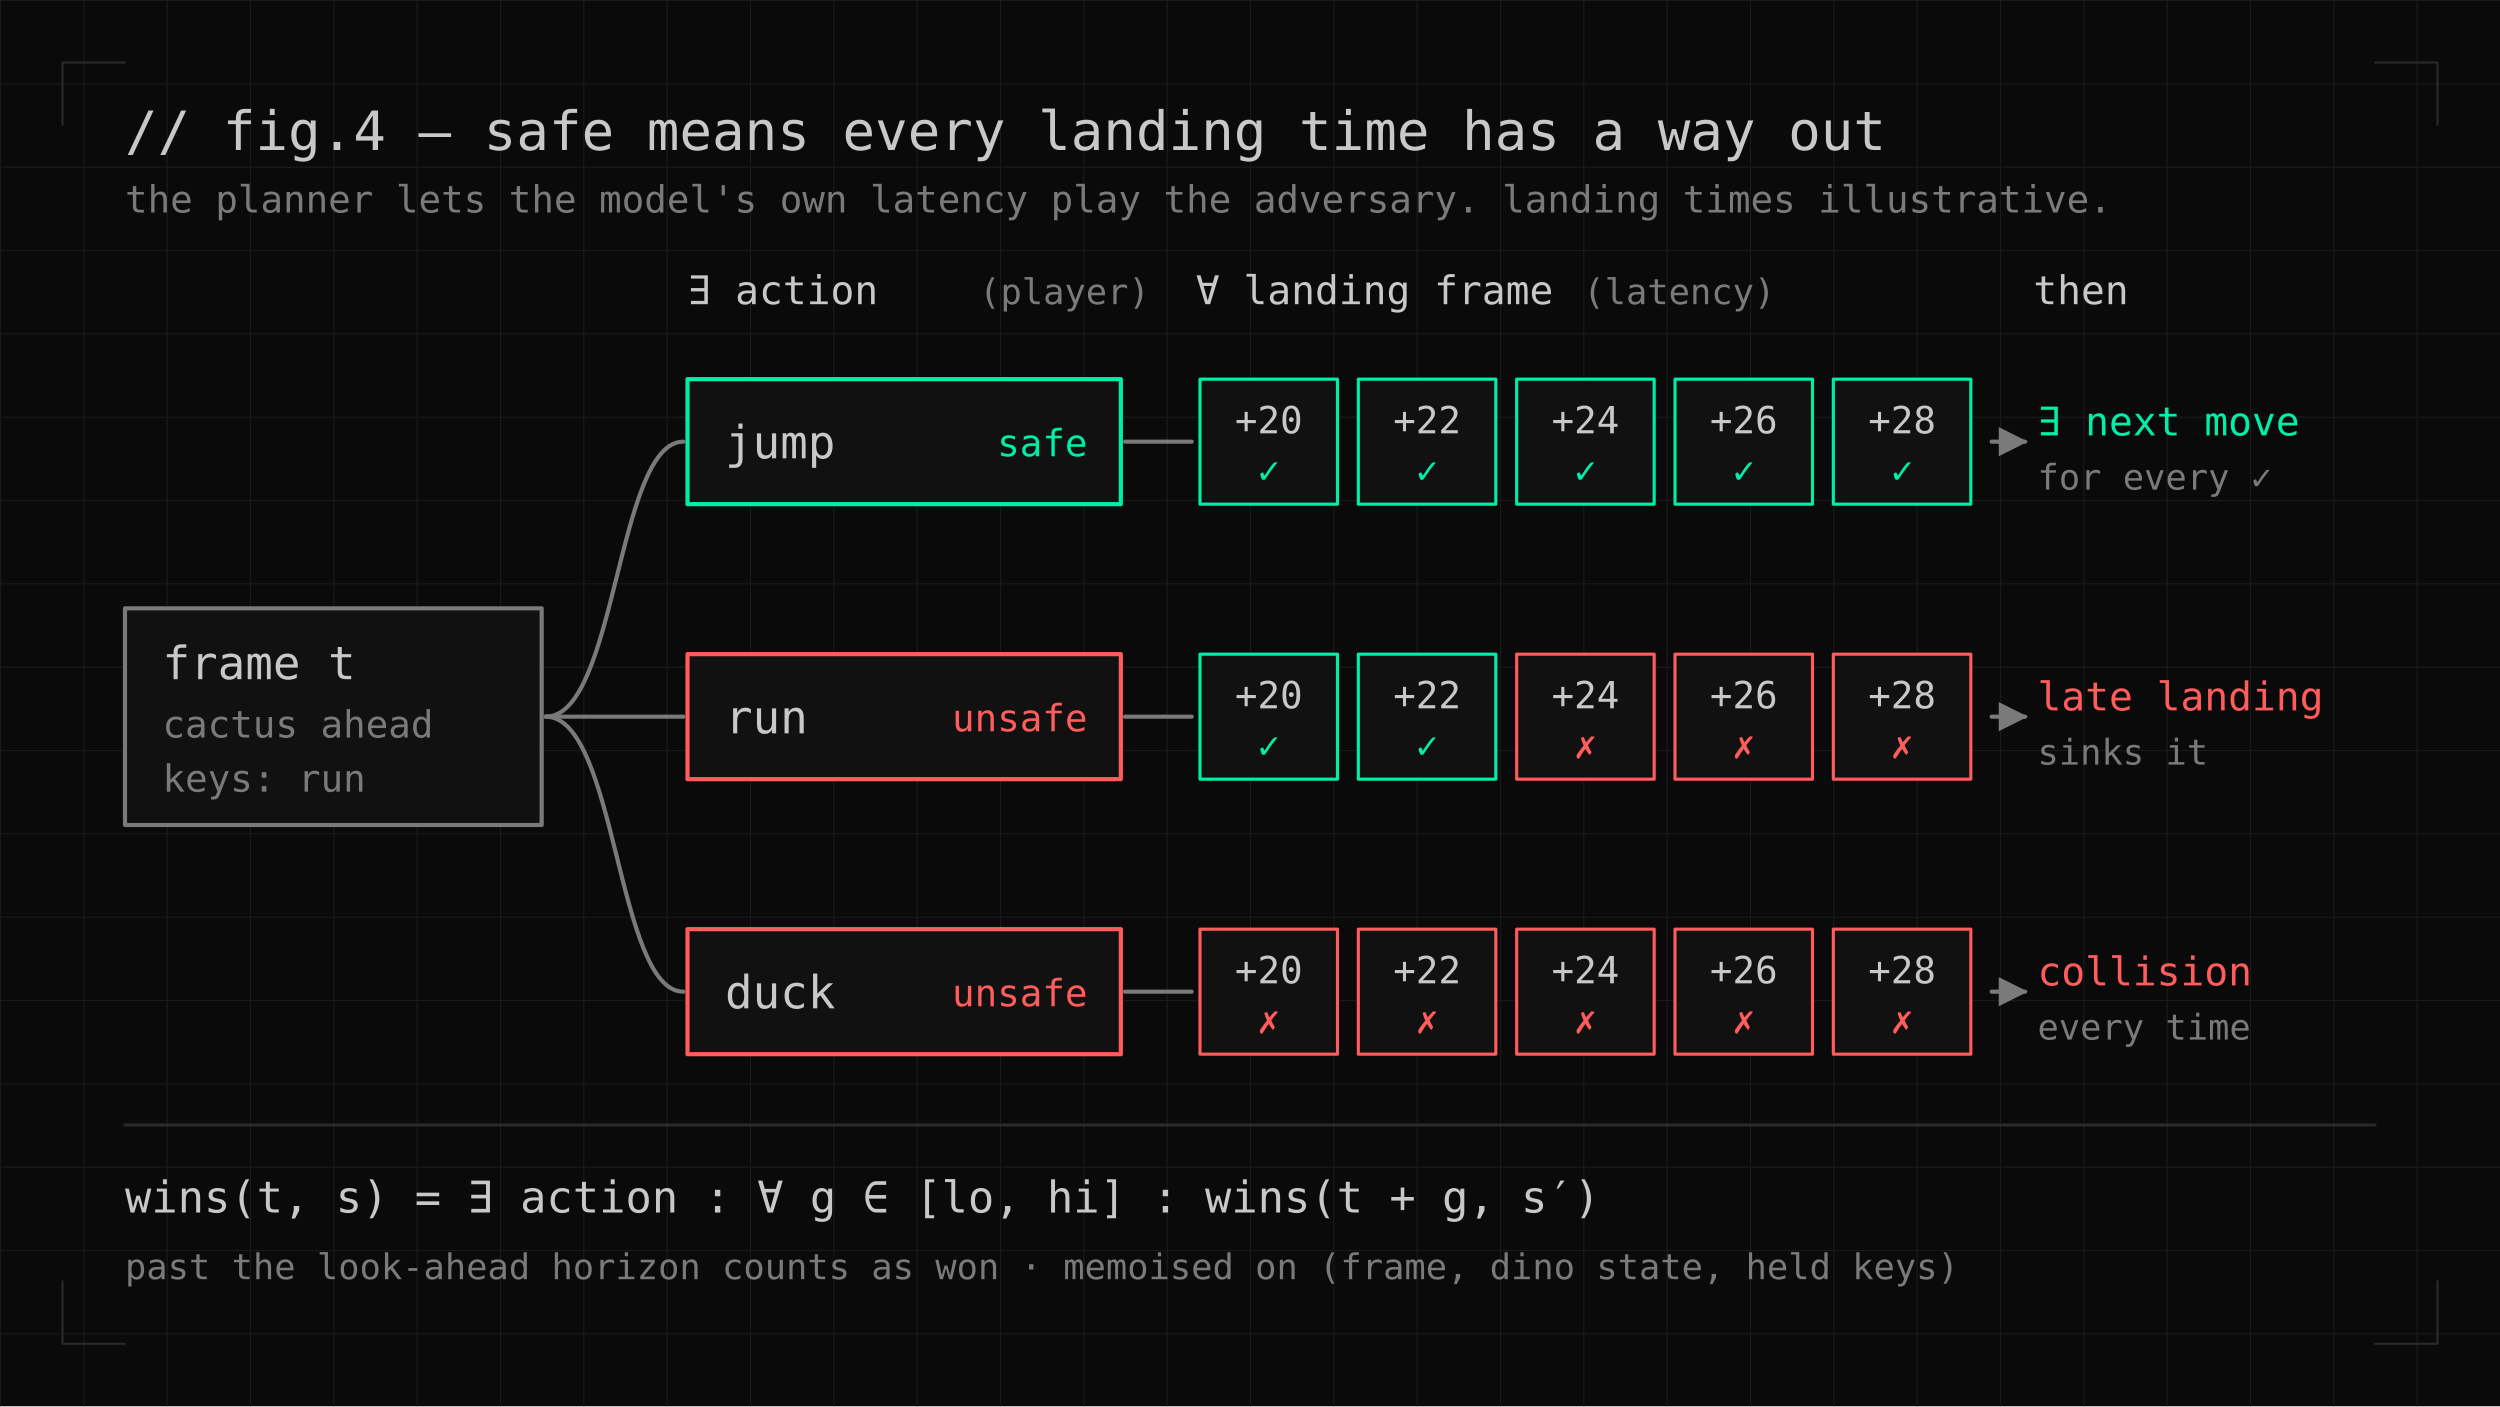
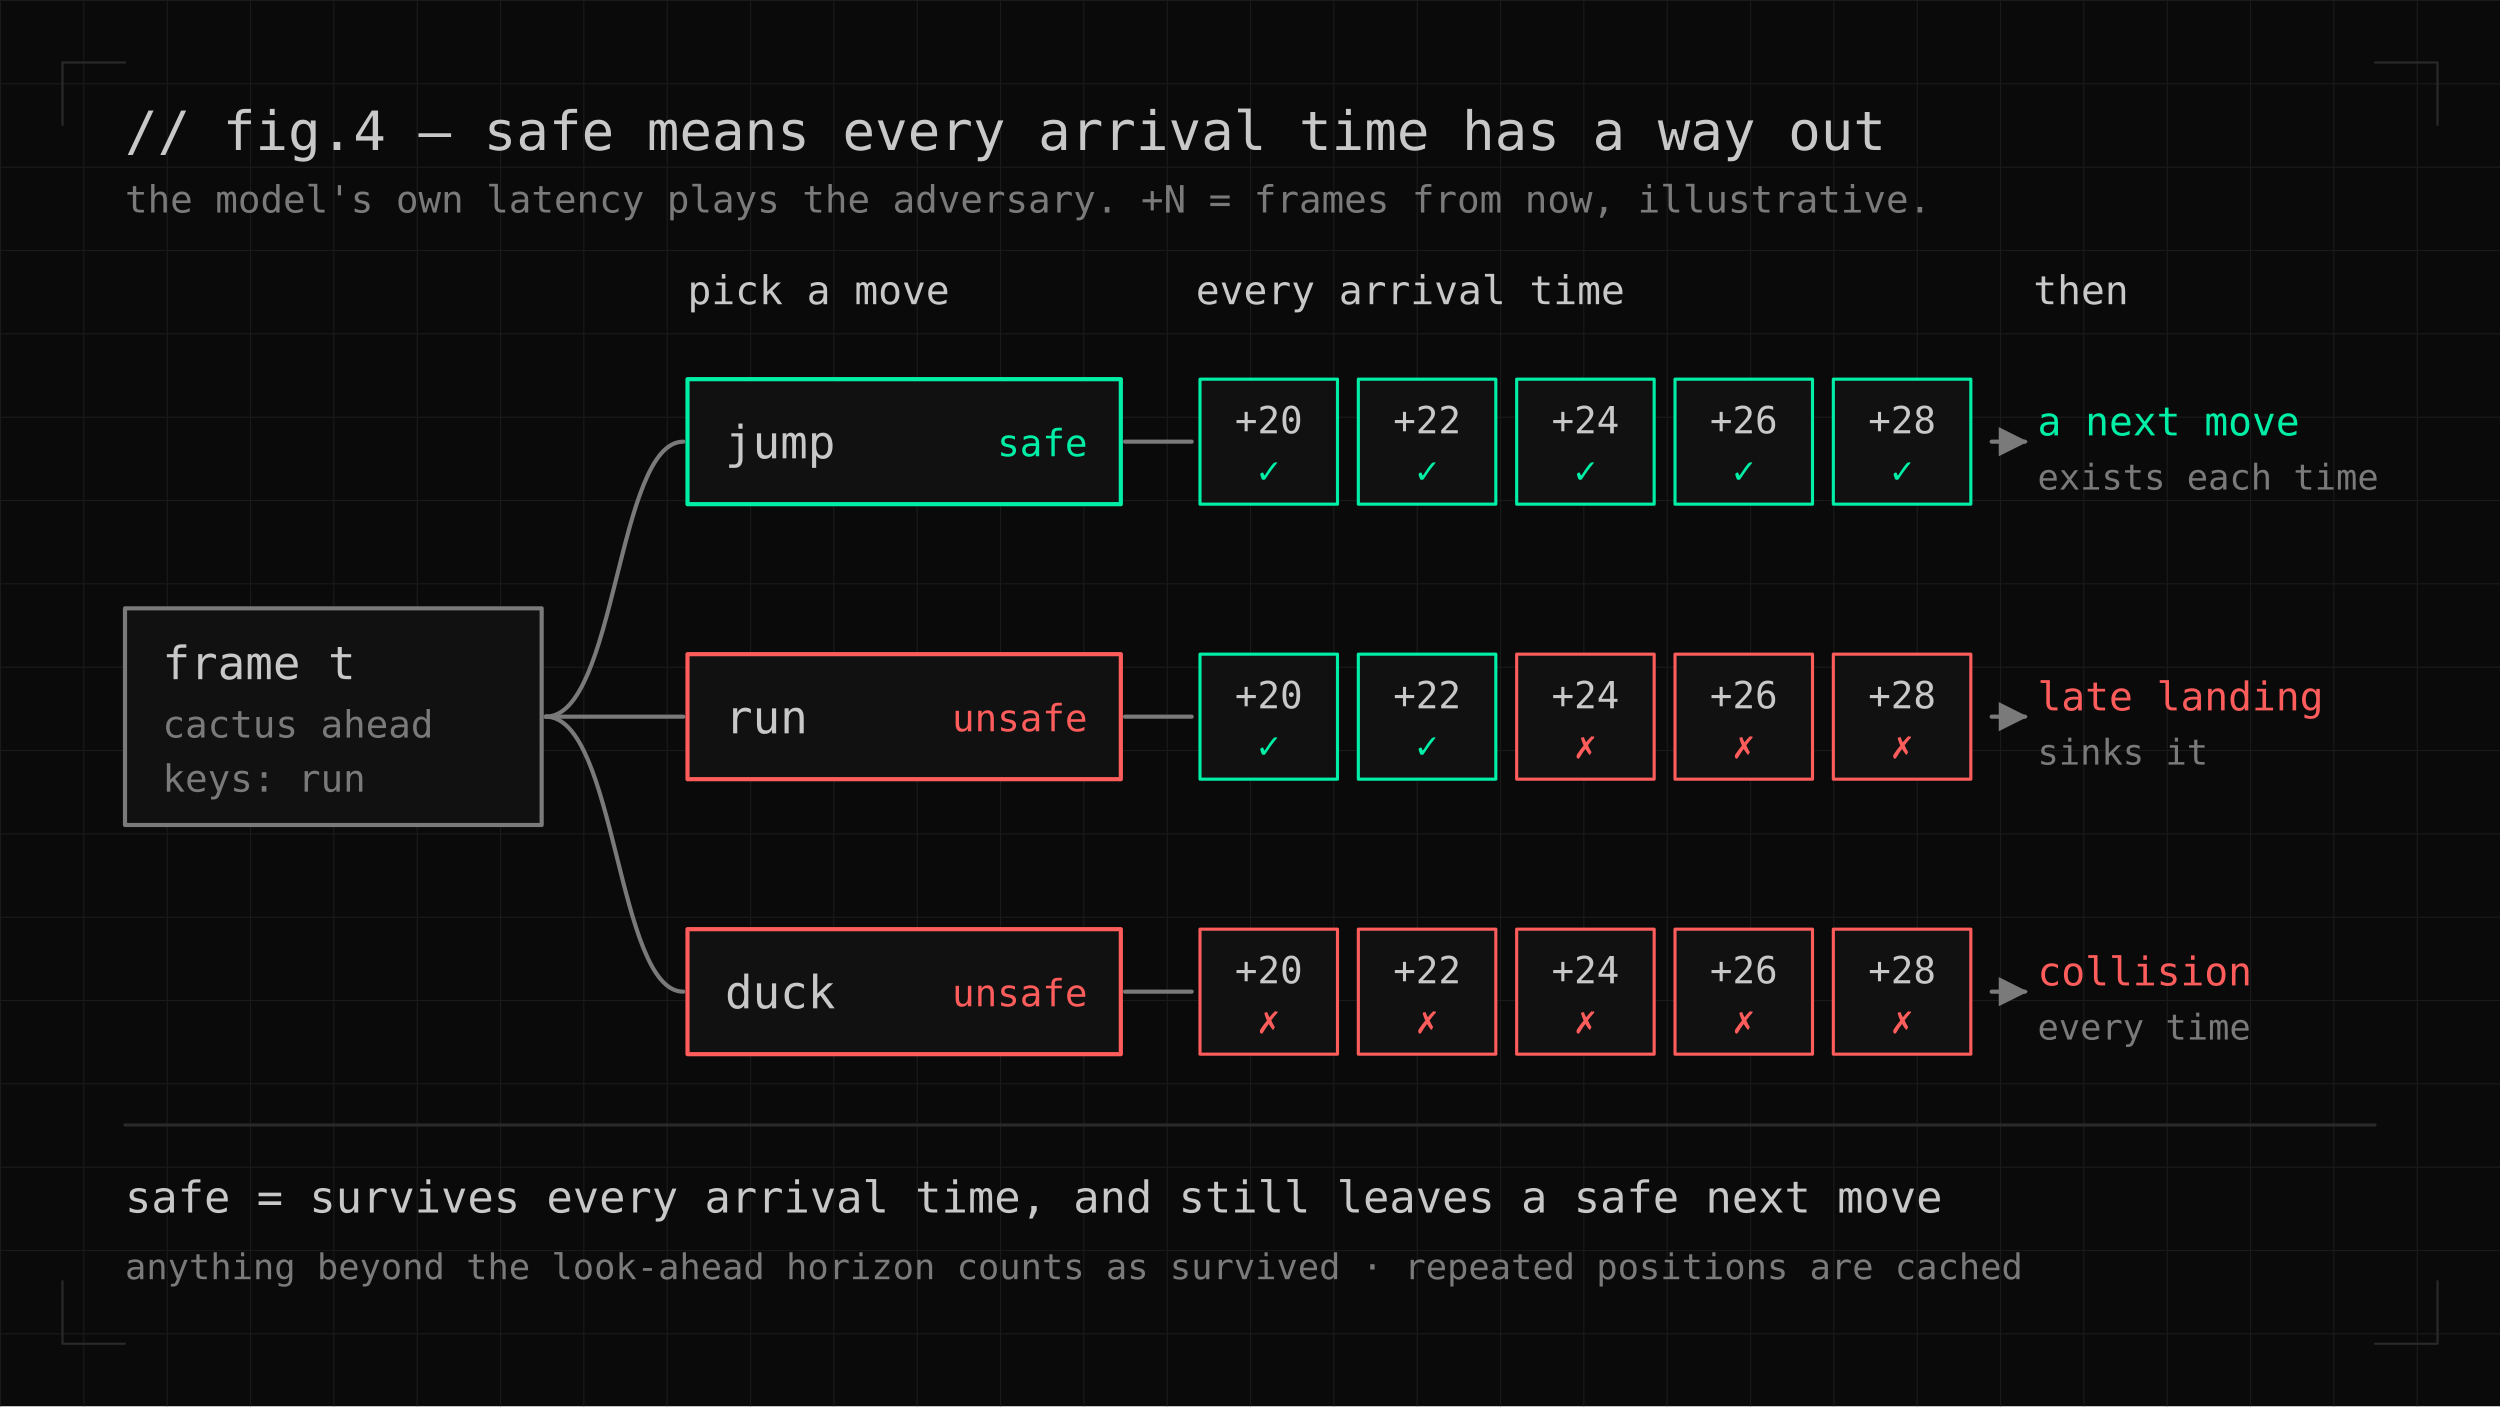
<svg xmlns="http://www.w3.org/2000/svg" viewBox="0 0 1200 675" fill="none" stroke-linecap="round" stroke-linejoin="round">
  <defs>
    <pattern id="grid-safety" width="40" height="40" patternUnits="userSpaceOnUse">
      <path d="M 40 0 L 0 0 0 40" stroke="#1a1a1a" stroke-width="1" />
    </pattern>
    <marker id="arrow-safety" viewBox="0 0 10 10" refX="9" refY="5" markerWidth="7" markerHeight="7" orient="auto-start-reverse">
      <path d="M 0 0 L 10 5 L 0 10 Z" fill="#7a7a7a" stroke="none" />
    </marker>
    <marker id="arrow-green-safety" viewBox="0 0 10 10" refX="9" refY="5" markerWidth="7" markerHeight="7" orient="auto-start-reverse">
      <path d="M 0 0 L 10 5 L 0 10 Z" fill="#00efa6" stroke="none" />
    </marker>
  </defs>
  <rect width="1200" height="675" fill="#0a0a0a" />
  <rect width="1200" height="675" fill="url(#grid-safety)" />
  <g font-family="ui-monospace, SFMono-Regular, Menlo, monospace">
-     <text x="60" y="72" font-size="26" fill="#c8c8c8">// fig.4 — safe means every landing time has a way out</text>
-     <text x="60" y="102" font-size="18" fill="#7a7a7a">the planner lets the model's own latency play the adversary. landing times illustrative.</text>
+     <text x="60" y="72" font-size="26" fill="#c8c8c8">// fig.4 — safe means every arrival time has a way out</text>
+     <text x="60" y="102" font-size="18" fill="#7a7a7a">the model's own latency plays the adversary. +N = frames from now, illustrative.</text>
  </g>
-   <text x="330" y="146" font-family="ui-monospace, SFMono-Regular, Menlo, monospace" font-size="19" fill="#c8c8c8">∃ action</text>
-   <text x="470" y="146" font-family="ui-monospace, SFMono-Regular, Menlo, monospace" font-size="17" fill="#7a7a7a">(player)</text>
-   <text x="574" y="146" font-family="ui-monospace, SFMono-Regular, Menlo, monospace" font-size="19" fill="#c8c8c8">∀ landing frame</text>
-   <text x="760" y="146" font-family="ui-monospace, SFMono-Regular, Menlo, monospace" font-size="17" fill="#7a7a7a">(latency)</text>
+   <text x="330" y="146" font-family="ui-monospace, SFMono-Regular, Menlo, monospace" font-size="19" fill="#c8c8c8">pick a move</text>
+   <text x="574" y="146" font-family="ui-monospace, SFMono-Regular, Menlo, monospace" font-size="19" fill="#c8c8c8">every arrival time</text>
  <text x="976" y="146" font-family="ui-monospace, SFMono-Regular, Menlo, monospace" font-size="19" fill="#c8c8c8">then</text>
  <rect x="60" y="292" width="200" height="104" fill="#111111" stroke="#7a7a7a" stroke-width="2" />
  <text x="78" y="326" font-family="ui-monospace, SFMono-Regular, Menlo, monospace" font-size="22" fill="#c8c8c8">frame t</text>
  <text x="78" y="354" font-family="ui-monospace, SFMono-Regular, Menlo, monospace" font-size="18" fill="#7a7a7a">cactus ahead</text>
  <text x="78" y="380" font-family="ui-monospace, SFMono-Regular, Menlo, monospace" font-size="18" fill="#7a7a7a">keys: run</text>
  <path d="M 262 344 C 296 344, 296 212, 328 212" stroke="#7a7a7a" stroke-width="2" />
  <rect x="330" y="182" width="208" height="60" fill="#111111" stroke="#00efa6" stroke-width="2" />
  <text x="348" y="220" font-family="ui-monospace, SFMono-Regular, Menlo, monospace" font-size="22" fill="#c8c8c8">jump</text>
  <text x="522" y="219" font-family="ui-monospace, SFMono-Regular, Menlo, monospace" font-size="18" fill="#00efa6" text-anchor="end">safe</text>
  <line x1="540" y1="212" x2="572" y2="212" stroke="#7a7a7a" stroke-width="2" />
  <rect x="576" y="182" width="66" height="60" fill="#111111" stroke="#00efa6" stroke-width="1.5" />
  <text x="609" y="208" font-family="ui-monospace, SFMono-Regular, Menlo, monospace" font-size="18" fill="#c8c8c8" text-anchor="middle">+20</text>
  <text x="609" y="232" font-family="ui-monospace, SFMono-Regular, Menlo, monospace" font-size="18" fill="#00efa6" text-anchor="middle">✓</text>
  <rect x="652" y="182" width="66" height="60" fill="#111111" stroke="#00efa6" stroke-width="1.5" />
  <text x="685" y="208" font-family="ui-monospace, SFMono-Regular, Menlo, monospace" font-size="18" fill="#c8c8c8" text-anchor="middle">+22</text>
  <text x="685" y="232" font-family="ui-monospace, SFMono-Regular, Menlo, monospace" font-size="18" fill="#00efa6" text-anchor="middle">✓</text>
  <rect x="728" y="182" width="66" height="60" fill="#111111" stroke="#00efa6" stroke-width="1.5" />
  <text x="761" y="208" font-family="ui-monospace, SFMono-Regular, Menlo, monospace" font-size="18" fill="#c8c8c8" text-anchor="middle">+24</text>
  <text x="761" y="232" font-family="ui-monospace, SFMono-Regular, Menlo, monospace" font-size="18" fill="#00efa6" text-anchor="middle">✓</text>
  <rect x="804" y="182" width="66" height="60" fill="#111111" stroke="#00efa6" stroke-width="1.5" />
  <text x="837" y="208" font-family="ui-monospace, SFMono-Regular, Menlo, monospace" font-size="18" fill="#c8c8c8" text-anchor="middle">+26</text>
  <text x="837" y="232" font-family="ui-monospace, SFMono-Regular, Menlo, monospace" font-size="18" fill="#00efa6" text-anchor="middle">✓</text>
  <rect x="880" y="182" width="66" height="60" fill="#111111" stroke="#00efa6" stroke-width="1.5" />
  <text x="913" y="208" font-family="ui-monospace, SFMono-Regular, Menlo, monospace" font-size="18" fill="#c8c8c8" text-anchor="middle">+28</text>
  <text x="913" y="232" font-family="ui-monospace, SFMono-Regular, Menlo, monospace" font-size="18" fill="#00efa6" text-anchor="middle">✓</text>
  <line x1="956" y1="212" x2="972" y2="212" stroke="#7a7a7a" stroke-width="2" marker-end="url(#arrow-safety)" />
-   <text x="978" y="209" font-family="ui-monospace, SFMono-Regular, Menlo, monospace" font-size="19" fill="#00efa6">∃ next move</text>
-   <text x="978" y="235" font-family="ui-monospace, SFMono-Regular, Menlo, monospace" font-size="17" fill="#7a7a7a">for every ✓</text>
+   <text x="978" y="209" font-family="ui-monospace, SFMono-Regular, Menlo, monospace" font-size="19" fill="#00efa6">a next move</text>
+   <text x="978" y="235" font-family="ui-monospace, SFMono-Regular, Menlo, monospace" font-size="17" fill="#7a7a7a">exists each time</text>
  <path d="M 262 344 C 296 344, 296 344, 328 344" stroke="#7a7a7a" stroke-width="2" />
  <rect x="330" y="314" width="208" height="60" fill="#111111" stroke="#ff5c5c" stroke-width="2" />
  <text x="348" y="352" font-family="ui-monospace, SFMono-Regular, Menlo, monospace" font-size="22" fill="#c8c8c8">run</text>
  <text x="522" y="351" font-family="ui-monospace, SFMono-Regular, Menlo, monospace" font-size="18" fill="#ff5c5c" text-anchor="end">unsafe</text>
  <line x1="540" y1="344" x2="572" y2="344" stroke="#7a7a7a" stroke-width="2" />
  <rect x="576" y="314" width="66" height="60" fill="#111111" stroke="#00efa6" stroke-width="1.5" />
  <text x="609" y="340" font-family="ui-monospace, SFMono-Regular, Menlo, monospace" font-size="18" fill="#c8c8c8" text-anchor="middle">+20</text>
  <text x="609" y="364" font-family="ui-monospace, SFMono-Regular, Menlo, monospace" font-size="18" fill="#00efa6" text-anchor="middle">✓</text>
  <rect x="652" y="314" width="66" height="60" fill="#111111" stroke="#00efa6" stroke-width="1.5" />
  <text x="685" y="340" font-family="ui-monospace, SFMono-Regular, Menlo, monospace" font-size="18" fill="#c8c8c8" text-anchor="middle">+22</text>
  <text x="685" y="364" font-family="ui-monospace, SFMono-Regular, Menlo, monospace" font-size="18" fill="#00efa6" text-anchor="middle">✓</text>
  <rect x="728" y="314" width="66" height="60" fill="#111111" stroke="#ff5c5c" stroke-width="1.5" />
  <text x="761" y="340" font-family="ui-monospace, SFMono-Regular, Menlo, monospace" font-size="18" fill="#c8c8c8" text-anchor="middle">+24</text>
  <text x="761" y="364" font-family="ui-monospace, SFMono-Regular, Menlo, monospace" font-size="18" fill="#ff5c5c" text-anchor="middle">✗</text>
  <rect x="804" y="314" width="66" height="60" fill="#111111" stroke="#ff5c5c" stroke-width="1.5" />
  <text x="837" y="340" font-family="ui-monospace, SFMono-Regular, Menlo, monospace" font-size="18" fill="#c8c8c8" text-anchor="middle">+26</text>
  <text x="837" y="364" font-family="ui-monospace, SFMono-Regular, Menlo, monospace" font-size="18" fill="#ff5c5c" text-anchor="middle">✗</text>
  <rect x="880" y="314" width="66" height="60" fill="#111111" stroke="#ff5c5c" stroke-width="1.5" />
  <text x="913" y="340" font-family="ui-monospace, SFMono-Regular, Menlo, monospace" font-size="18" fill="#c8c8c8" text-anchor="middle">+28</text>
  <text x="913" y="364" font-family="ui-monospace, SFMono-Regular, Menlo, monospace" font-size="18" fill="#ff5c5c" text-anchor="middle">✗</text>
  <line x1="956" y1="344" x2="972" y2="344" stroke="#7a7a7a" stroke-width="2" marker-end="url(#arrow-safety)" />
  <text x="978" y="341" font-family="ui-monospace, SFMono-Regular, Menlo, monospace" font-size="19" fill="#ff5c5c">late landing</text>
  <text x="978" y="367" font-family="ui-monospace, SFMono-Regular, Menlo, monospace" font-size="17" fill="#7a7a7a">sinks it</text>
  <path d="M 262 344 C 296 344, 296 476, 328 476" stroke="#7a7a7a" stroke-width="2" />
  <rect x="330" y="446" width="208" height="60" fill="#111111" stroke="#ff5c5c" stroke-width="2" />
  <text x="348" y="484" font-family="ui-monospace, SFMono-Regular, Menlo, monospace" font-size="22" fill="#c8c8c8">duck</text>
  <text x="522" y="483" font-family="ui-monospace, SFMono-Regular, Menlo, monospace" font-size="18" fill="#ff5c5c" text-anchor="end">unsafe</text>
  <line x1="540" y1="476" x2="572" y2="476" stroke="#7a7a7a" stroke-width="2" />
  <rect x="576" y="446" width="66" height="60" fill="#111111" stroke="#ff5c5c" stroke-width="1.5" />
  <text x="609" y="472" font-family="ui-monospace, SFMono-Regular, Menlo, monospace" font-size="18" fill="#c8c8c8" text-anchor="middle">+20</text>
  <text x="609" y="496" font-family="ui-monospace, SFMono-Regular, Menlo, monospace" font-size="18" fill="#ff5c5c" text-anchor="middle">✗</text>
  <rect x="652" y="446" width="66" height="60" fill="#111111" stroke="#ff5c5c" stroke-width="1.5" />
  <text x="685" y="472" font-family="ui-monospace, SFMono-Regular, Menlo, monospace" font-size="18" fill="#c8c8c8" text-anchor="middle">+22</text>
  <text x="685" y="496" font-family="ui-monospace, SFMono-Regular, Menlo, monospace" font-size="18" fill="#ff5c5c" text-anchor="middle">✗</text>
  <rect x="728" y="446" width="66" height="60" fill="#111111" stroke="#ff5c5c" stroke-width="1.5" />
  <text x="761" y="472" font-family="ui-monospace, SFMono-Regular, Menlo, monospace" font-size="18" fill="#c8c8c8" text-anchor="middle">+24</text>
  <text x="761" y="496" font-family="ui-monospace, SFMono-Regular, Menlo, monospace" font-size="18" fill="#ff5c5c" text-anchor="middle">✗</text>
  <rect x="804" y="446" width="66" height="60" fill="#111111" stroke="#ff5c5c" stroke-width="1.5" />
  <text x="837" y="472" font-family="ui-monospace, SFMono-Regular, Menlo, monospace" font-size="18" fill="#c8c8c8" text-anchor="middle">+26</text>
  <text x="837" y="496" font-family="ui-monospace, SFMono-Regular, Menlo, monospace" font-size="18" fill="#ff5c5c" text-anchor="middle">✗</text>
  <rect x="880" y="446" width="66" height="60" fill="#111111" stroke="#ff5c5c" stroke-width="1.5" />
  <text x="913" y="472" font-family="ui-monospace, SFMono-Regular, Menlo, monospace" font-size="18" fill="#c8c8c8" text-anchor="middle">+28</text>
  <text x="913" y="496" font-family="ui-monospace, SFMono-Regular, Menlo, monospace" font-size="18" fill="#ff5c5c" text-anchor="middle">✗</text>
  <line x1="956" y1="476" x2="972" y2="476" stroke="#7a7a7a" stroke-width="2" marker-end="url(#arrow-safety)" />
  <text x="978" y="473" font-family="ui-monospace, SFMono-Regular, Menlo, monospace" font-size="19" fill="#ff5c5c">collision</text>
  <text x="978" y="499" font-family="ui-monospace, SFMono-Regular, Menlo, monospace" font-size="17" fill="#7a7a7a">every time</text>
  <line x1="60" y1="540" x2="1140" y2="540" stroke="#2a2a2a" stroke-width="1.5" />
-   <text x="60" y="582" font-family="ui-monospace, SFMono-Regular, Menlo, monospace" font-size="21" fill="#c8c8c8">wins(t, s) = ∃ action : ∀ g ∈ [lo, hi] : wins(t + g, s′)</text>
-   <text x="60" y="614" font-family="ui-monospace, SFMono-Regular, Menlo, monospace" font-size="17" fill="#7a7a7a">past the look-ahead horizon counts as won · memoised on (frame, dino state, held keys)</text>
+   <text x="60" y="582" font-family="ui-monospace, SFMono-Regular, Menlo, monospace" font-size="21" fill="#c8c8c8">safe = survives every arrival time, and still leaves a safe next move</text>
+   <text x="60" y="614" font-family="ui-monospace, SFMono-Regular, Menlo, monospace" font-size="17" fill="#7a7a7a">anything beyond the look-ahead horizon counts as survived · repeated positions are cached</text>
  <g stroke="#2a2a2a" stroke-width="1">
    <path d="M 30 30 L 60 30 M 30 30 L 30 60" />
    <path d="M 1170 30 L 1140 30 M 1170 30 L 1170 60" />
    <path d="M 30 645 L 60 645 M 30 645 L 30 615" />
    <path d="M 1170 645 L 1140 645 M 1170 645 L 1170 615" />
  </g>
</svg>
